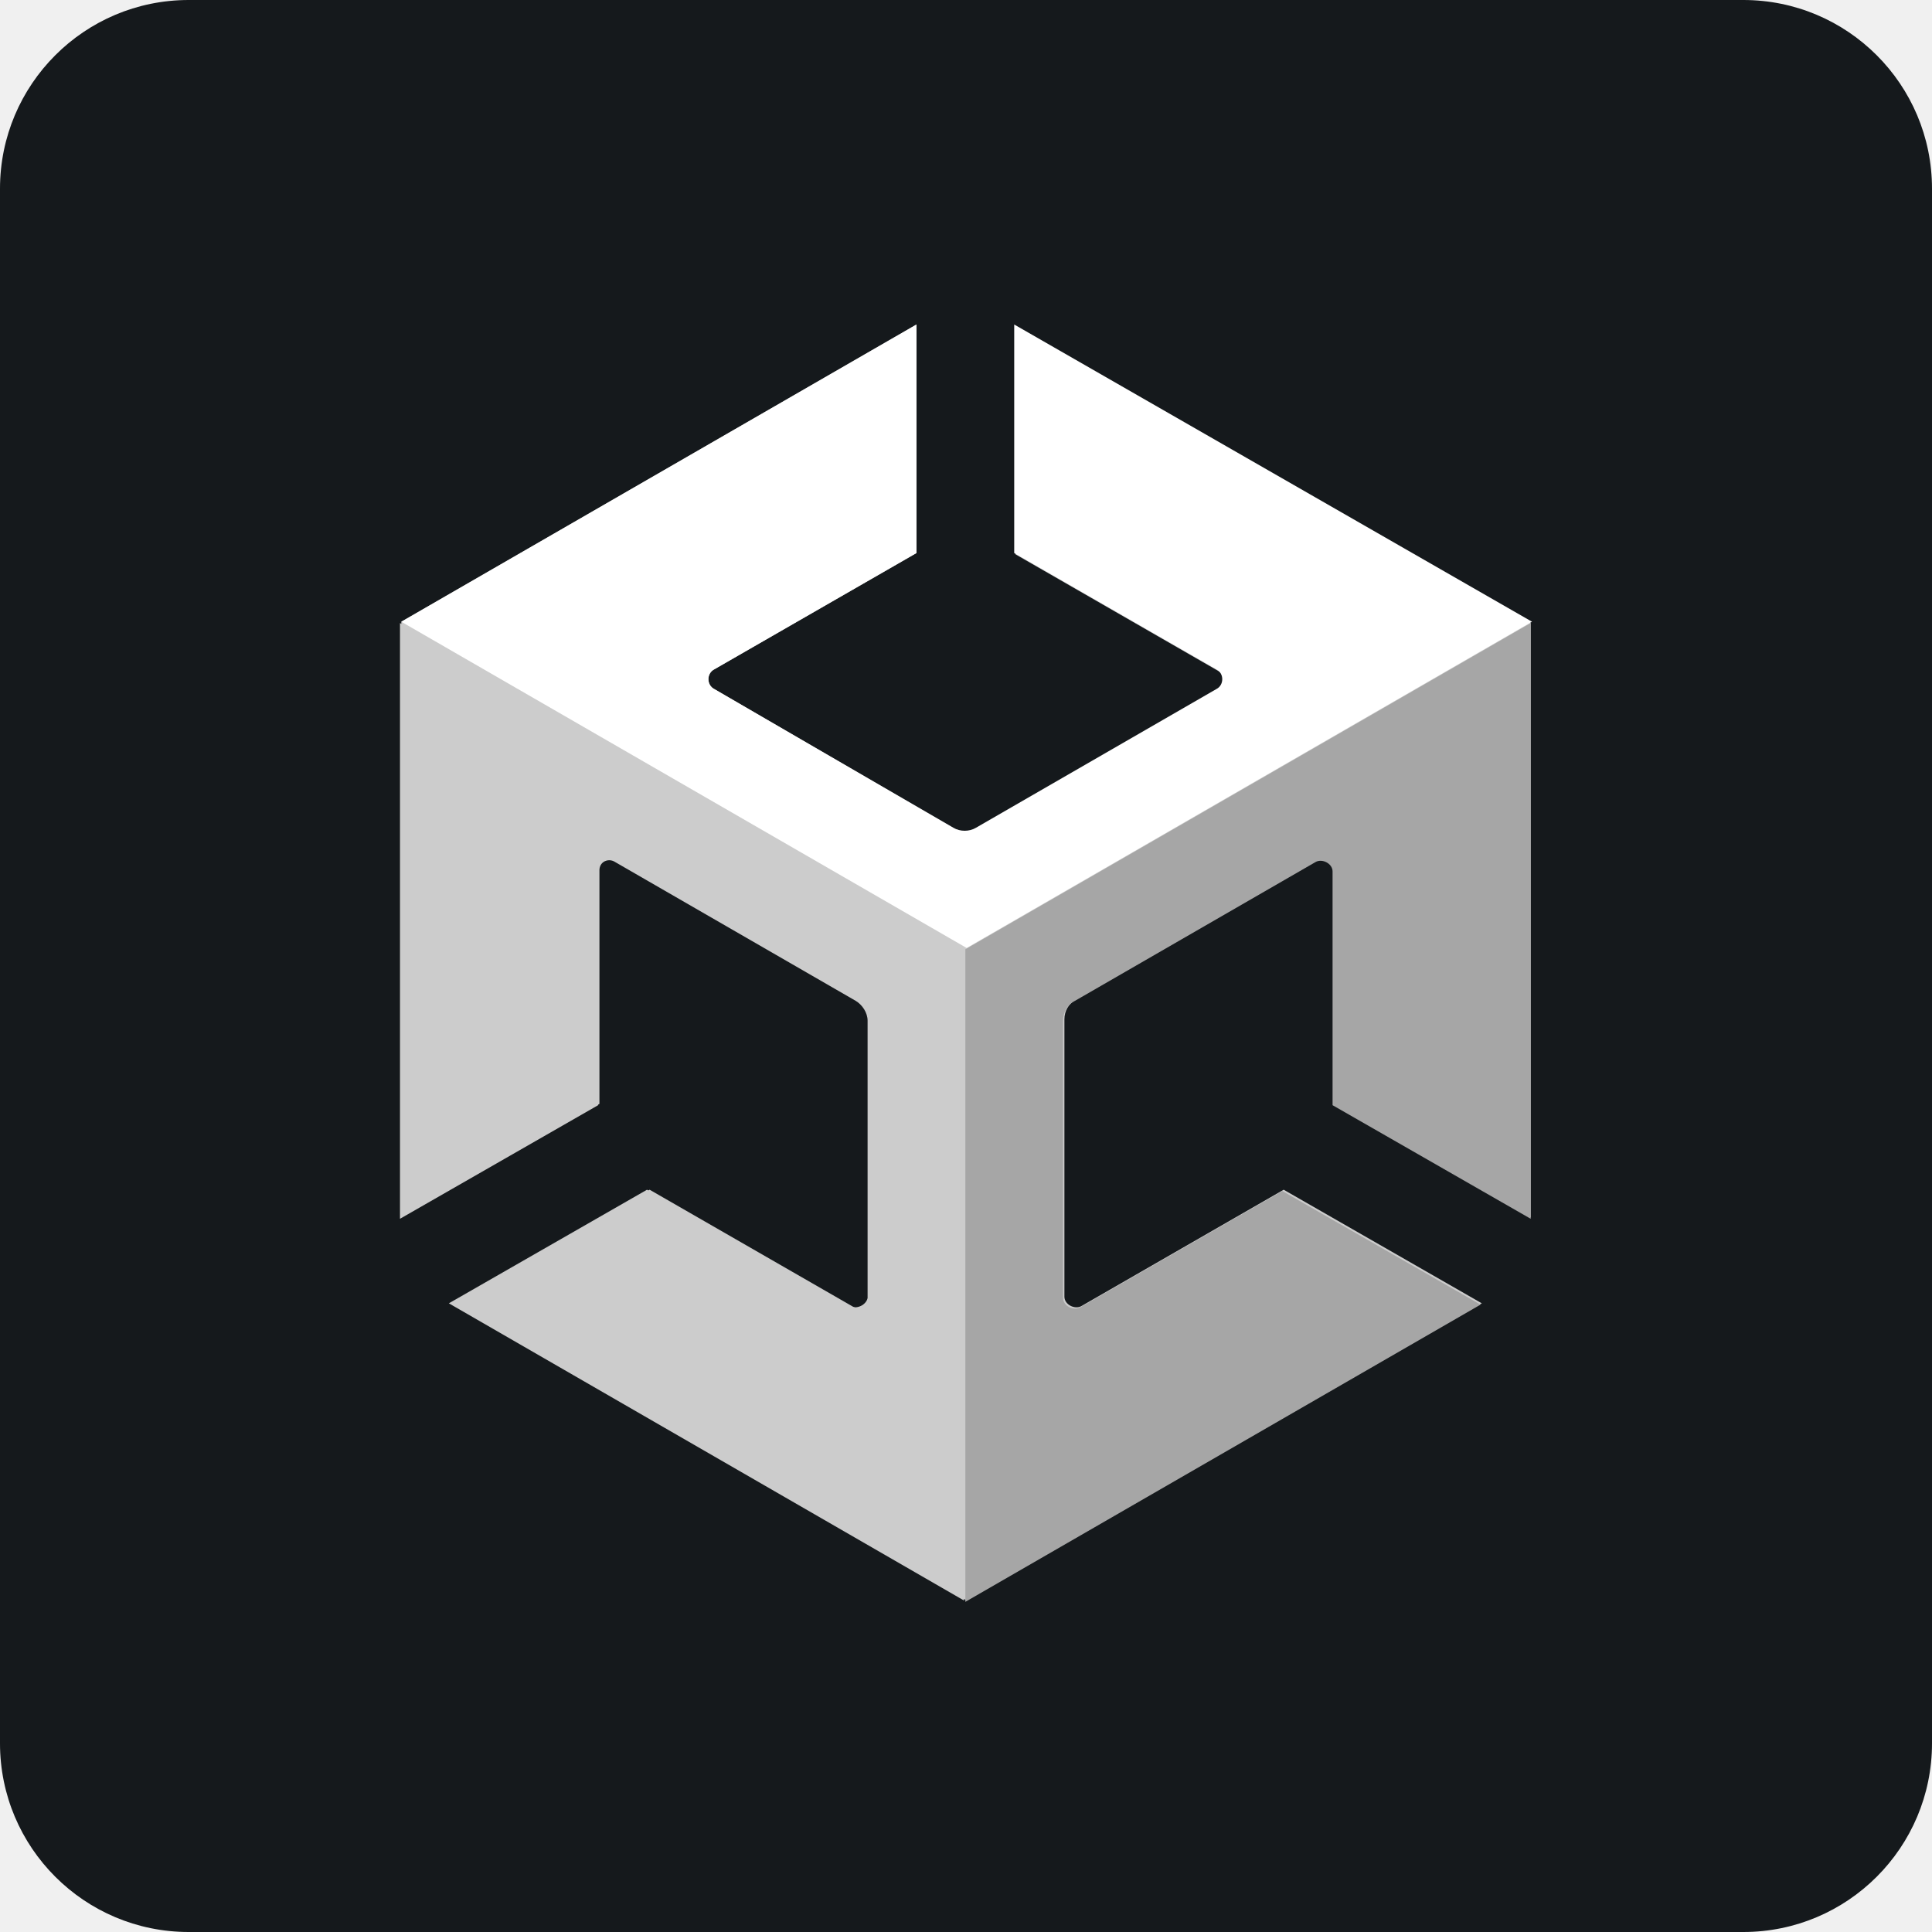
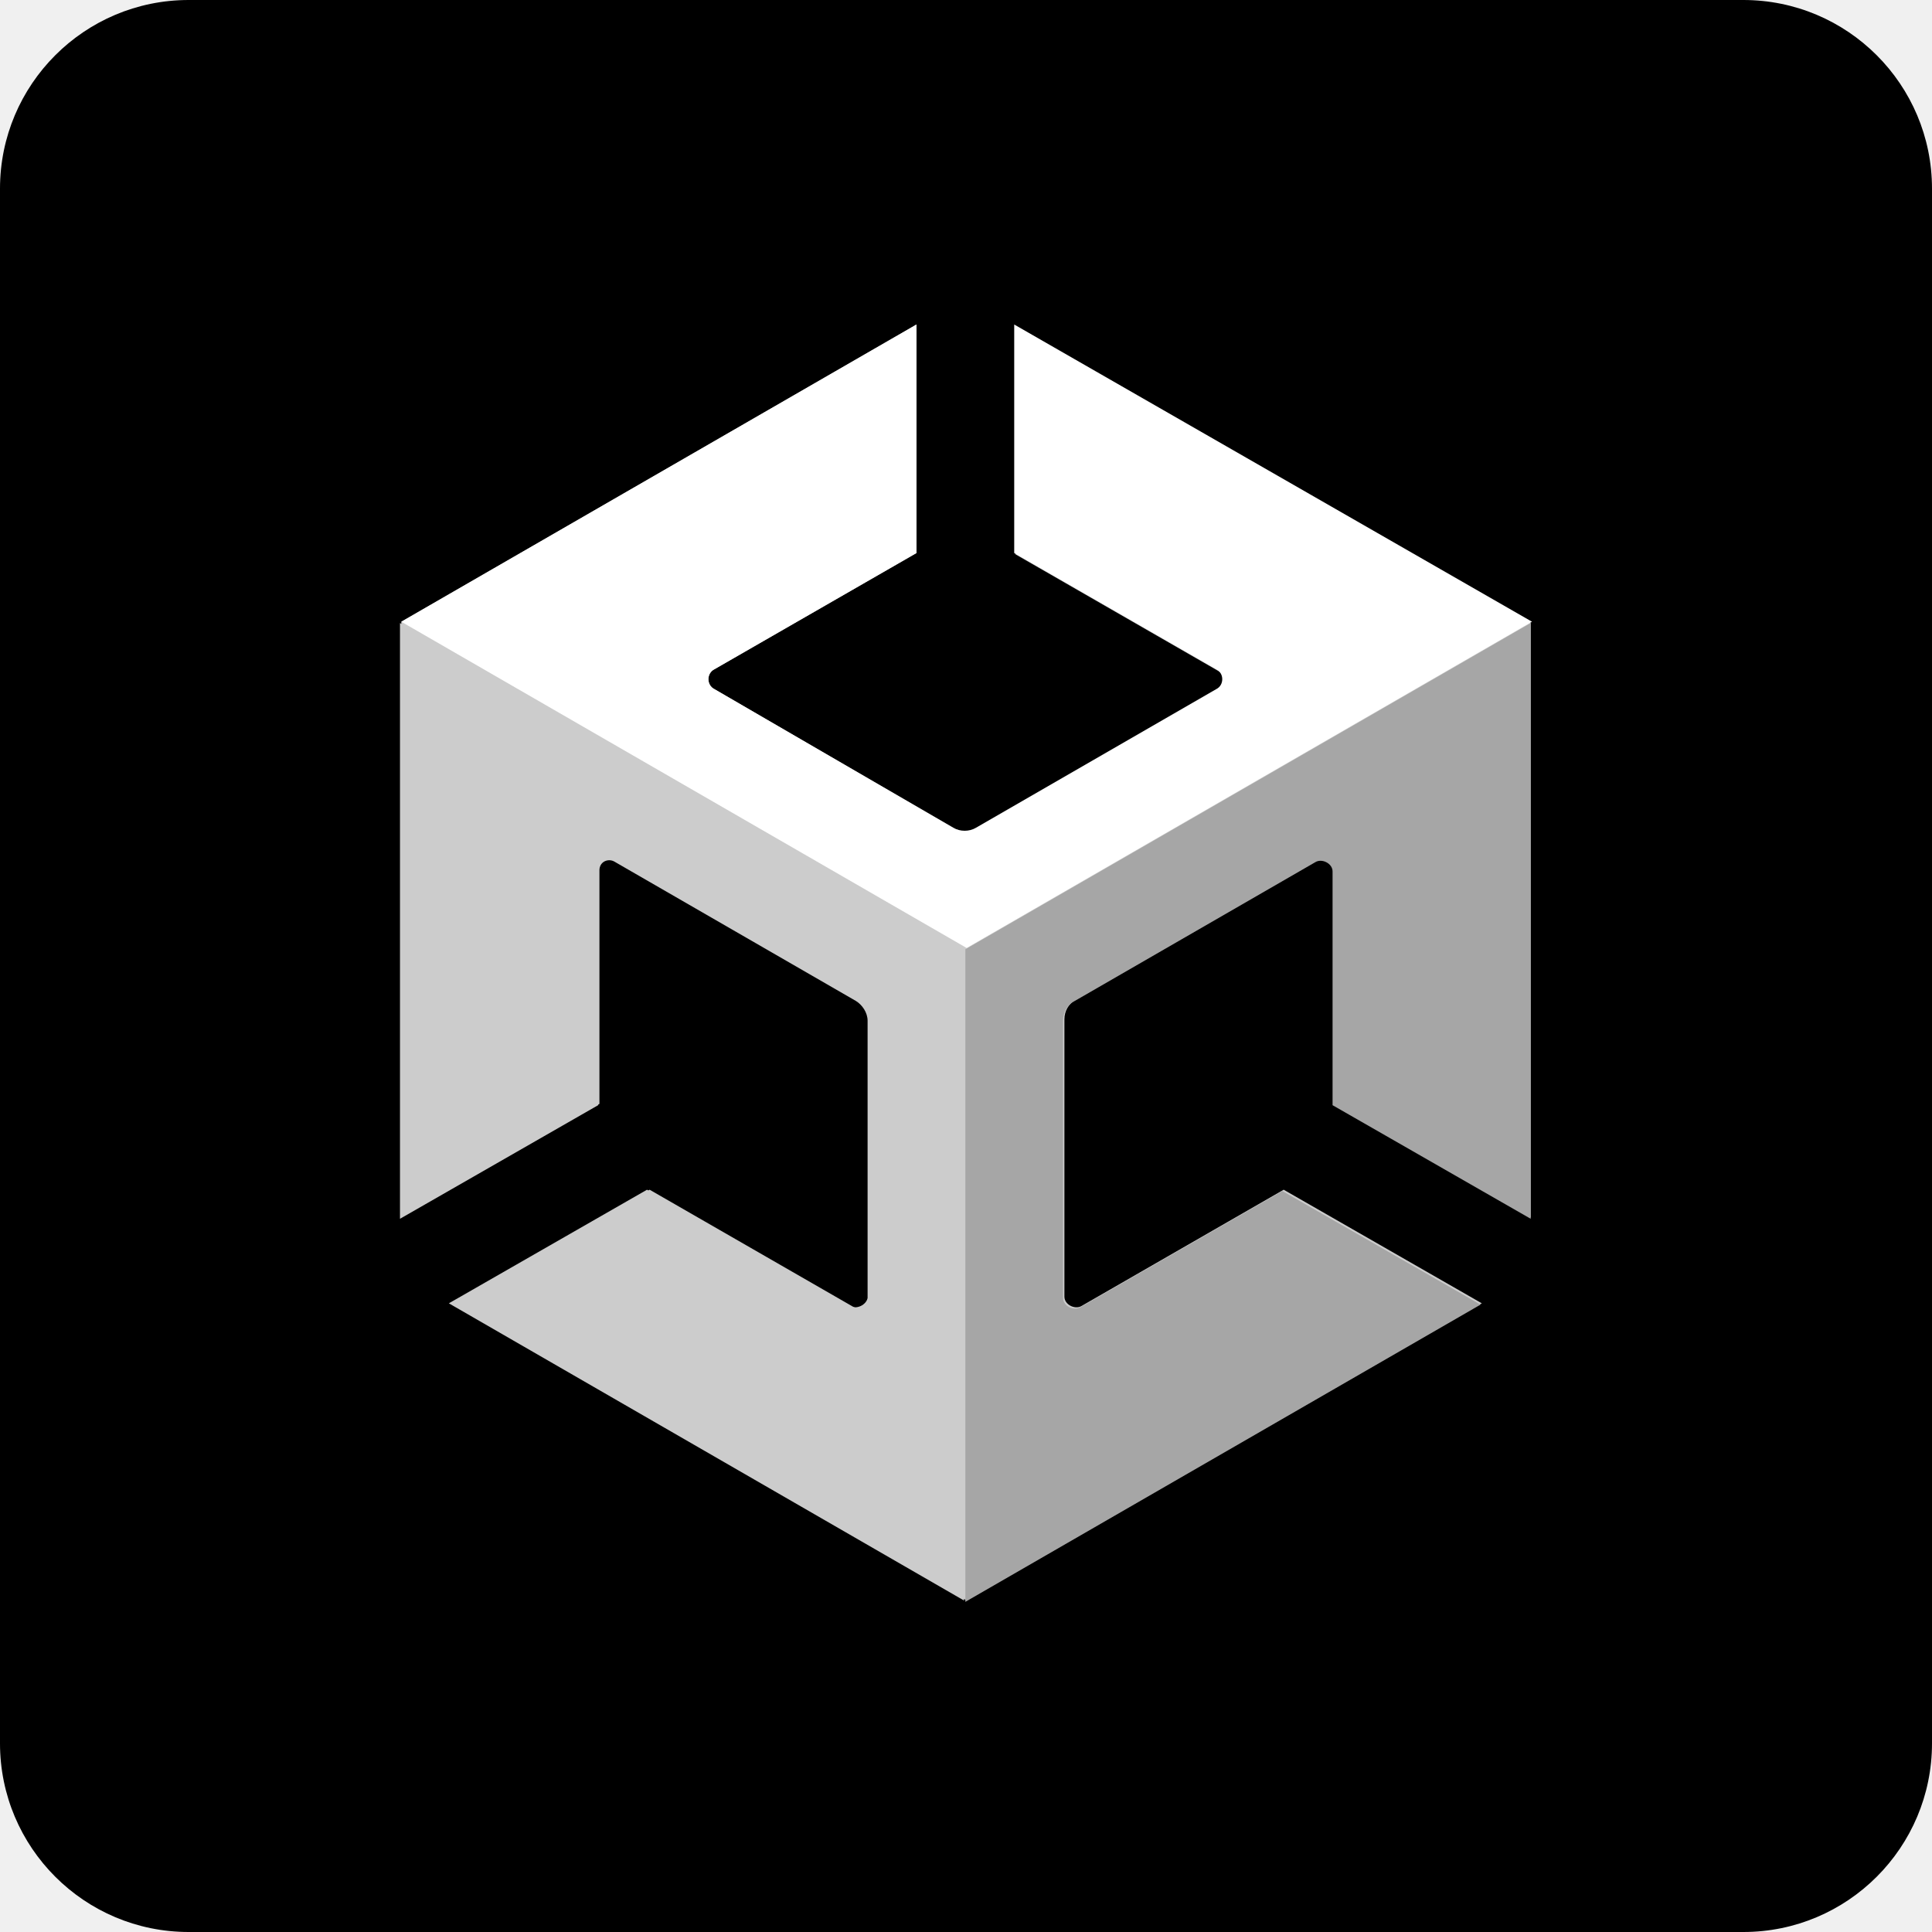
<svg xmlns="http://www.w3.org/2000/svg" width="256" height="256" title="Unity" viewBox="0 0 256 256" fill="none">
-   <rect width="256" height="256" rx="25" fill="#15191C" />
+   <rect width="256" height="256" rx="25" fill="black" />
  <path d="M202.825 161.32V82.557L134.563 43.175V73.455L161.343 88.858C162.394 89.383 162.394 90.958 161.343 91.483L129.487 109.861C128.612 110.387 127.388 110.387 126.512 109.861L94.657 91.308C93.607 90.783 93.607 89.208 94.657 88.683L121.437 73.28V43L53.175 82.382V161.32L79.429 146.267V115.287C79.429 114.237 80.655 113.362 81.705 114.062L113.56 132.44C114.436 132.965 115.136 134.015 115.136 135.065V171.821C115.136 172.872 113.91 173.747 112.86 173.047L86.081 157.644L59.826 172.696L128.088 212.078L196.349 172.696L170.095 157.644L143.315 173.047C142.44 173.571 141.04 172.872 141.04 171.821V135.065C141.04 134.015 141.564 132.965 142.615 132.44L174.471 114.062C175.346 113.536 176.745 114.237 176.745 115.287V146.267L202.825 161.32Z" fill="#CCCCCC" />
  <path d="M127.912 212.253L196.174 172.871L169.919 157.819L143.14 173.222C142.265 173.747 140.864 173.047 140.864 171.996V135.241C140.864 134.19 141.39 133.14 142.44 132.615L174.295 114.237C175.17 113.712 176.571 114.412 176.571 115.462V146.443L202.825 161.495V82.557L127.912 125.789V212.253Z" fill="#A6A6A6" />
  <path d="M134.389 43V73.28L161.168 88.683C162.218 89.208 162.218 90.783 161.168 91.308L129.313 109.686C128.438 110.211 127.213 110.211 126.338 109.686L94.657 91.308C93.607 90.783 93.607 89.208 94.657 88.683L121.437 73.28V43L53.175 82.382L128.088 125.613L203 82.382L134.389 43Z" fill="white" />
  <path d="M112.509 173.047L85.731 157.645L59.476 172.697L127.737 212.078V125.614L53 82.557V161.495L79.254 146.443V115.462C79.254 114.412 80.48 113.537 81.53 114.237L113.385 132.615C114.26 133.14 114.96 134.19 114.96 135.241V171.996C114.785 172.871 113.56 173.572 112.509 173.047Z" fill="#CCCCCC" />
</svg>
